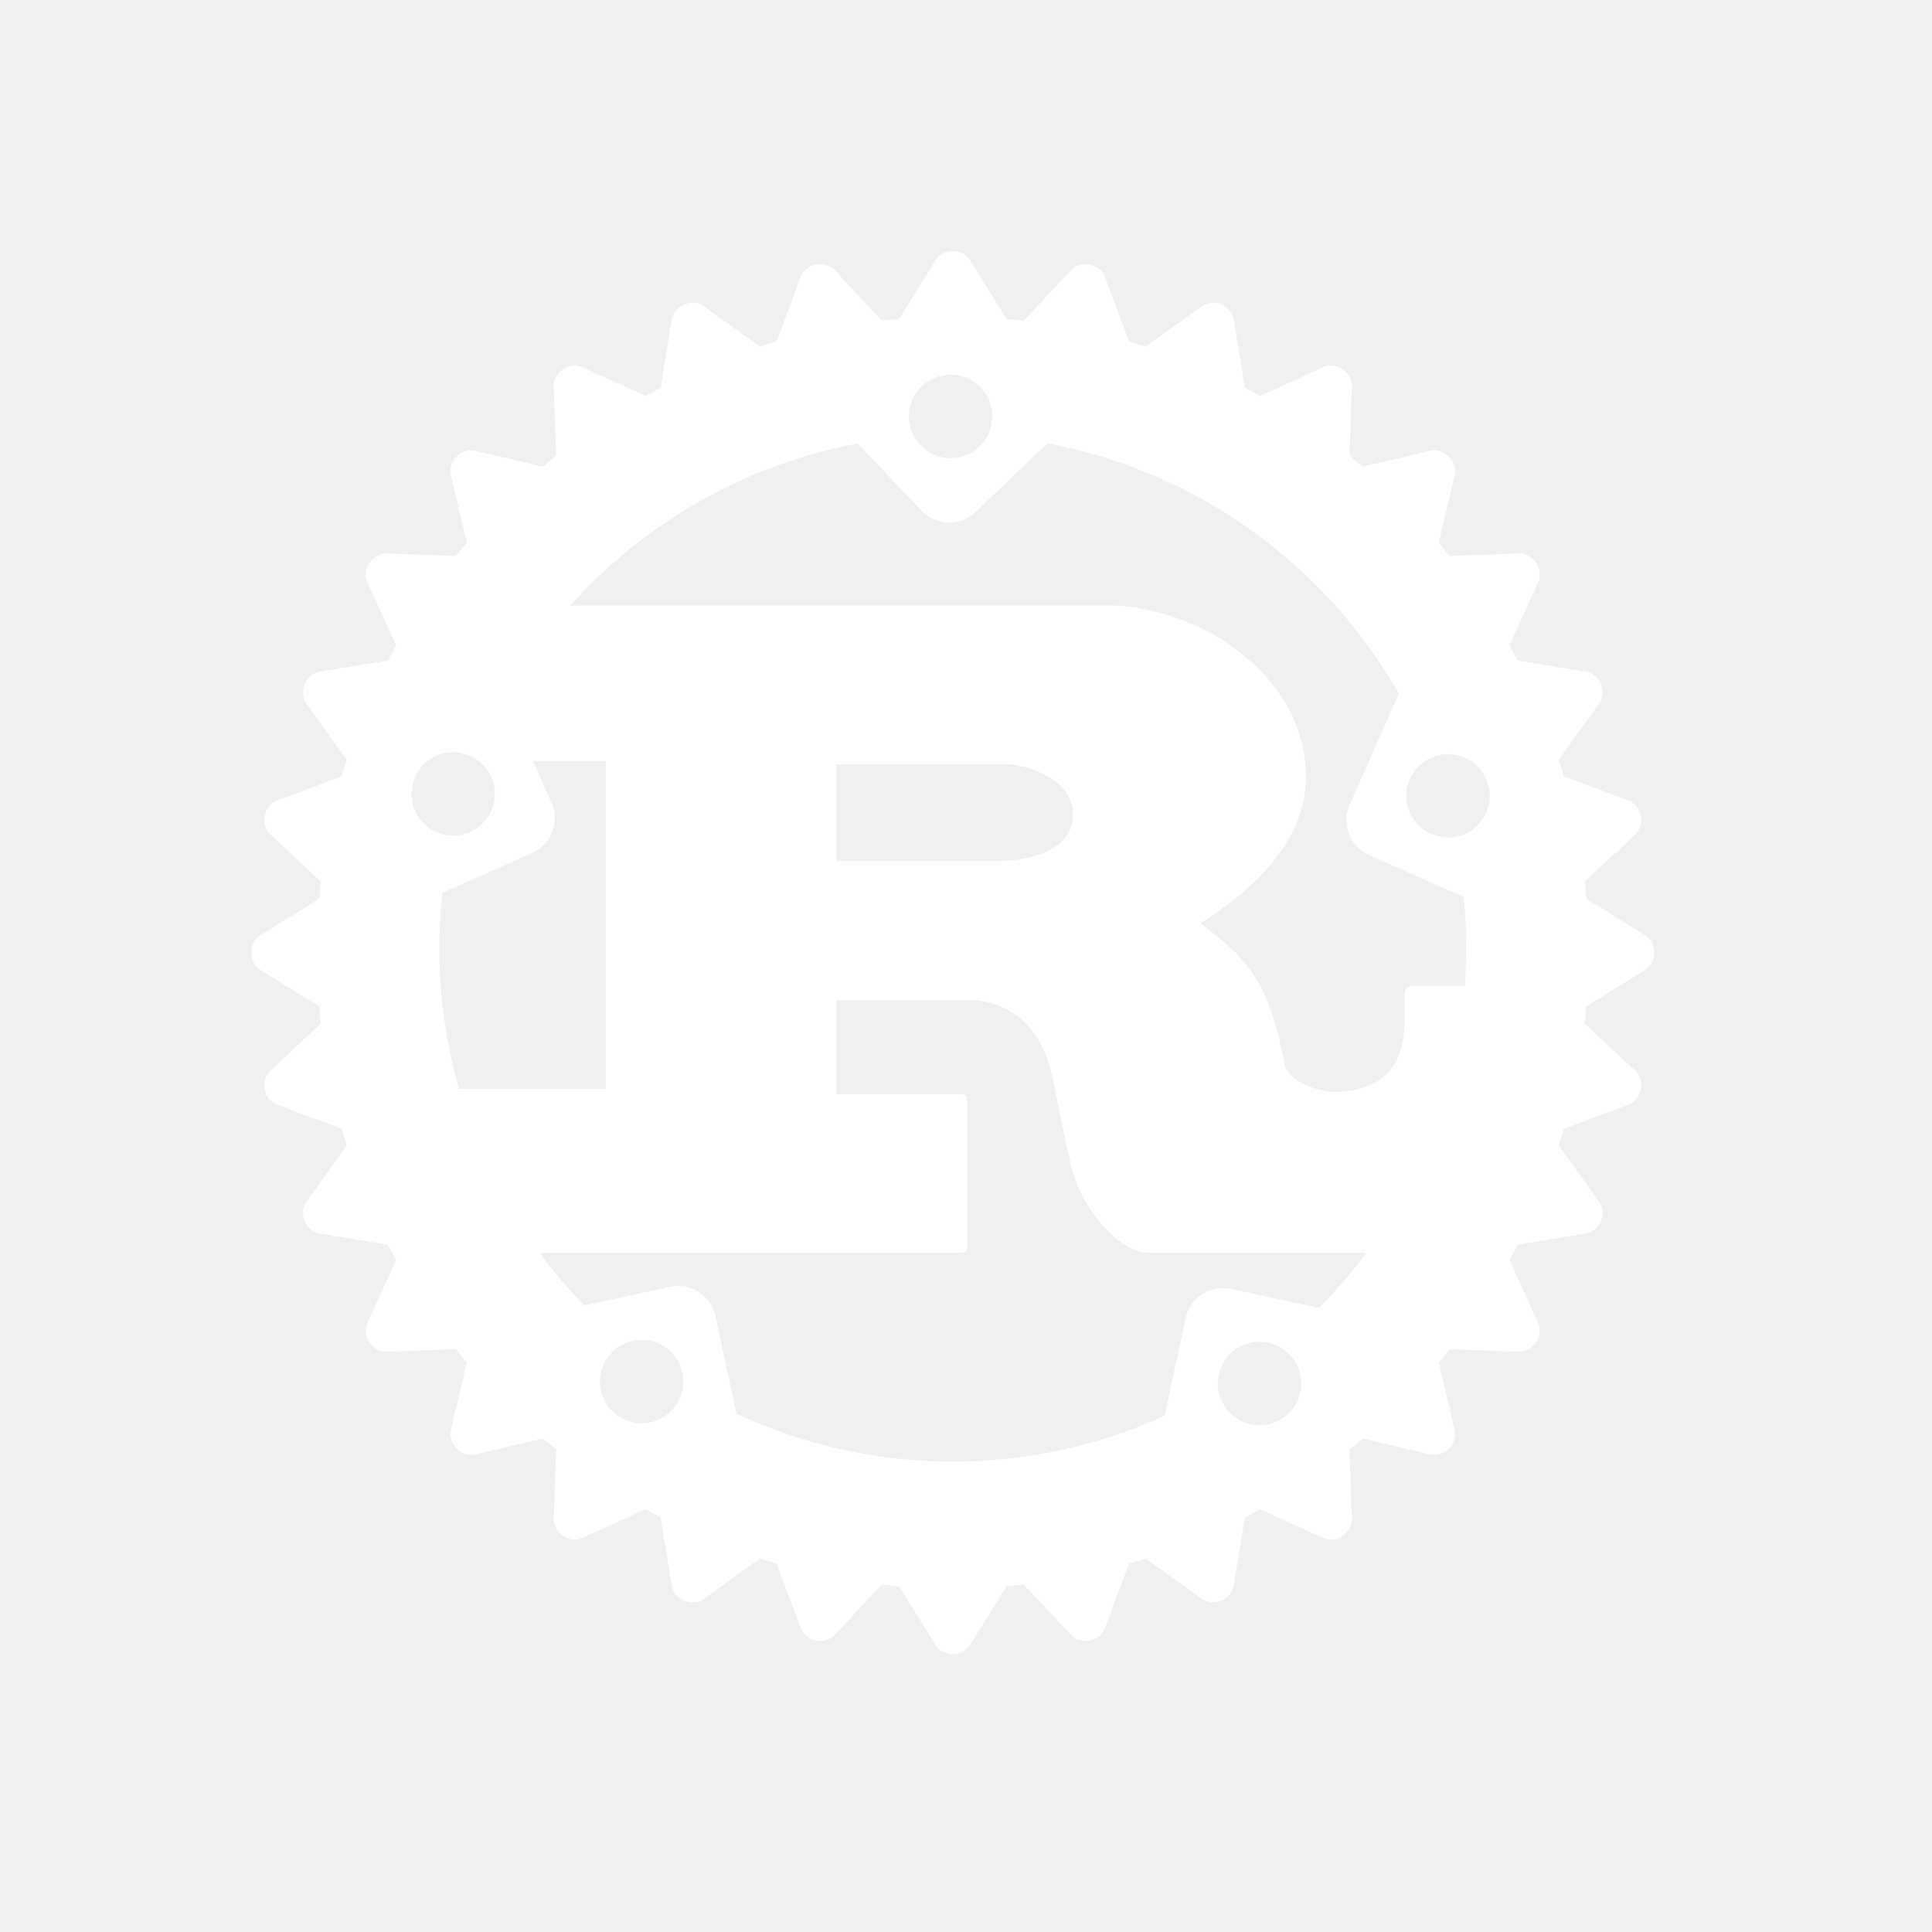
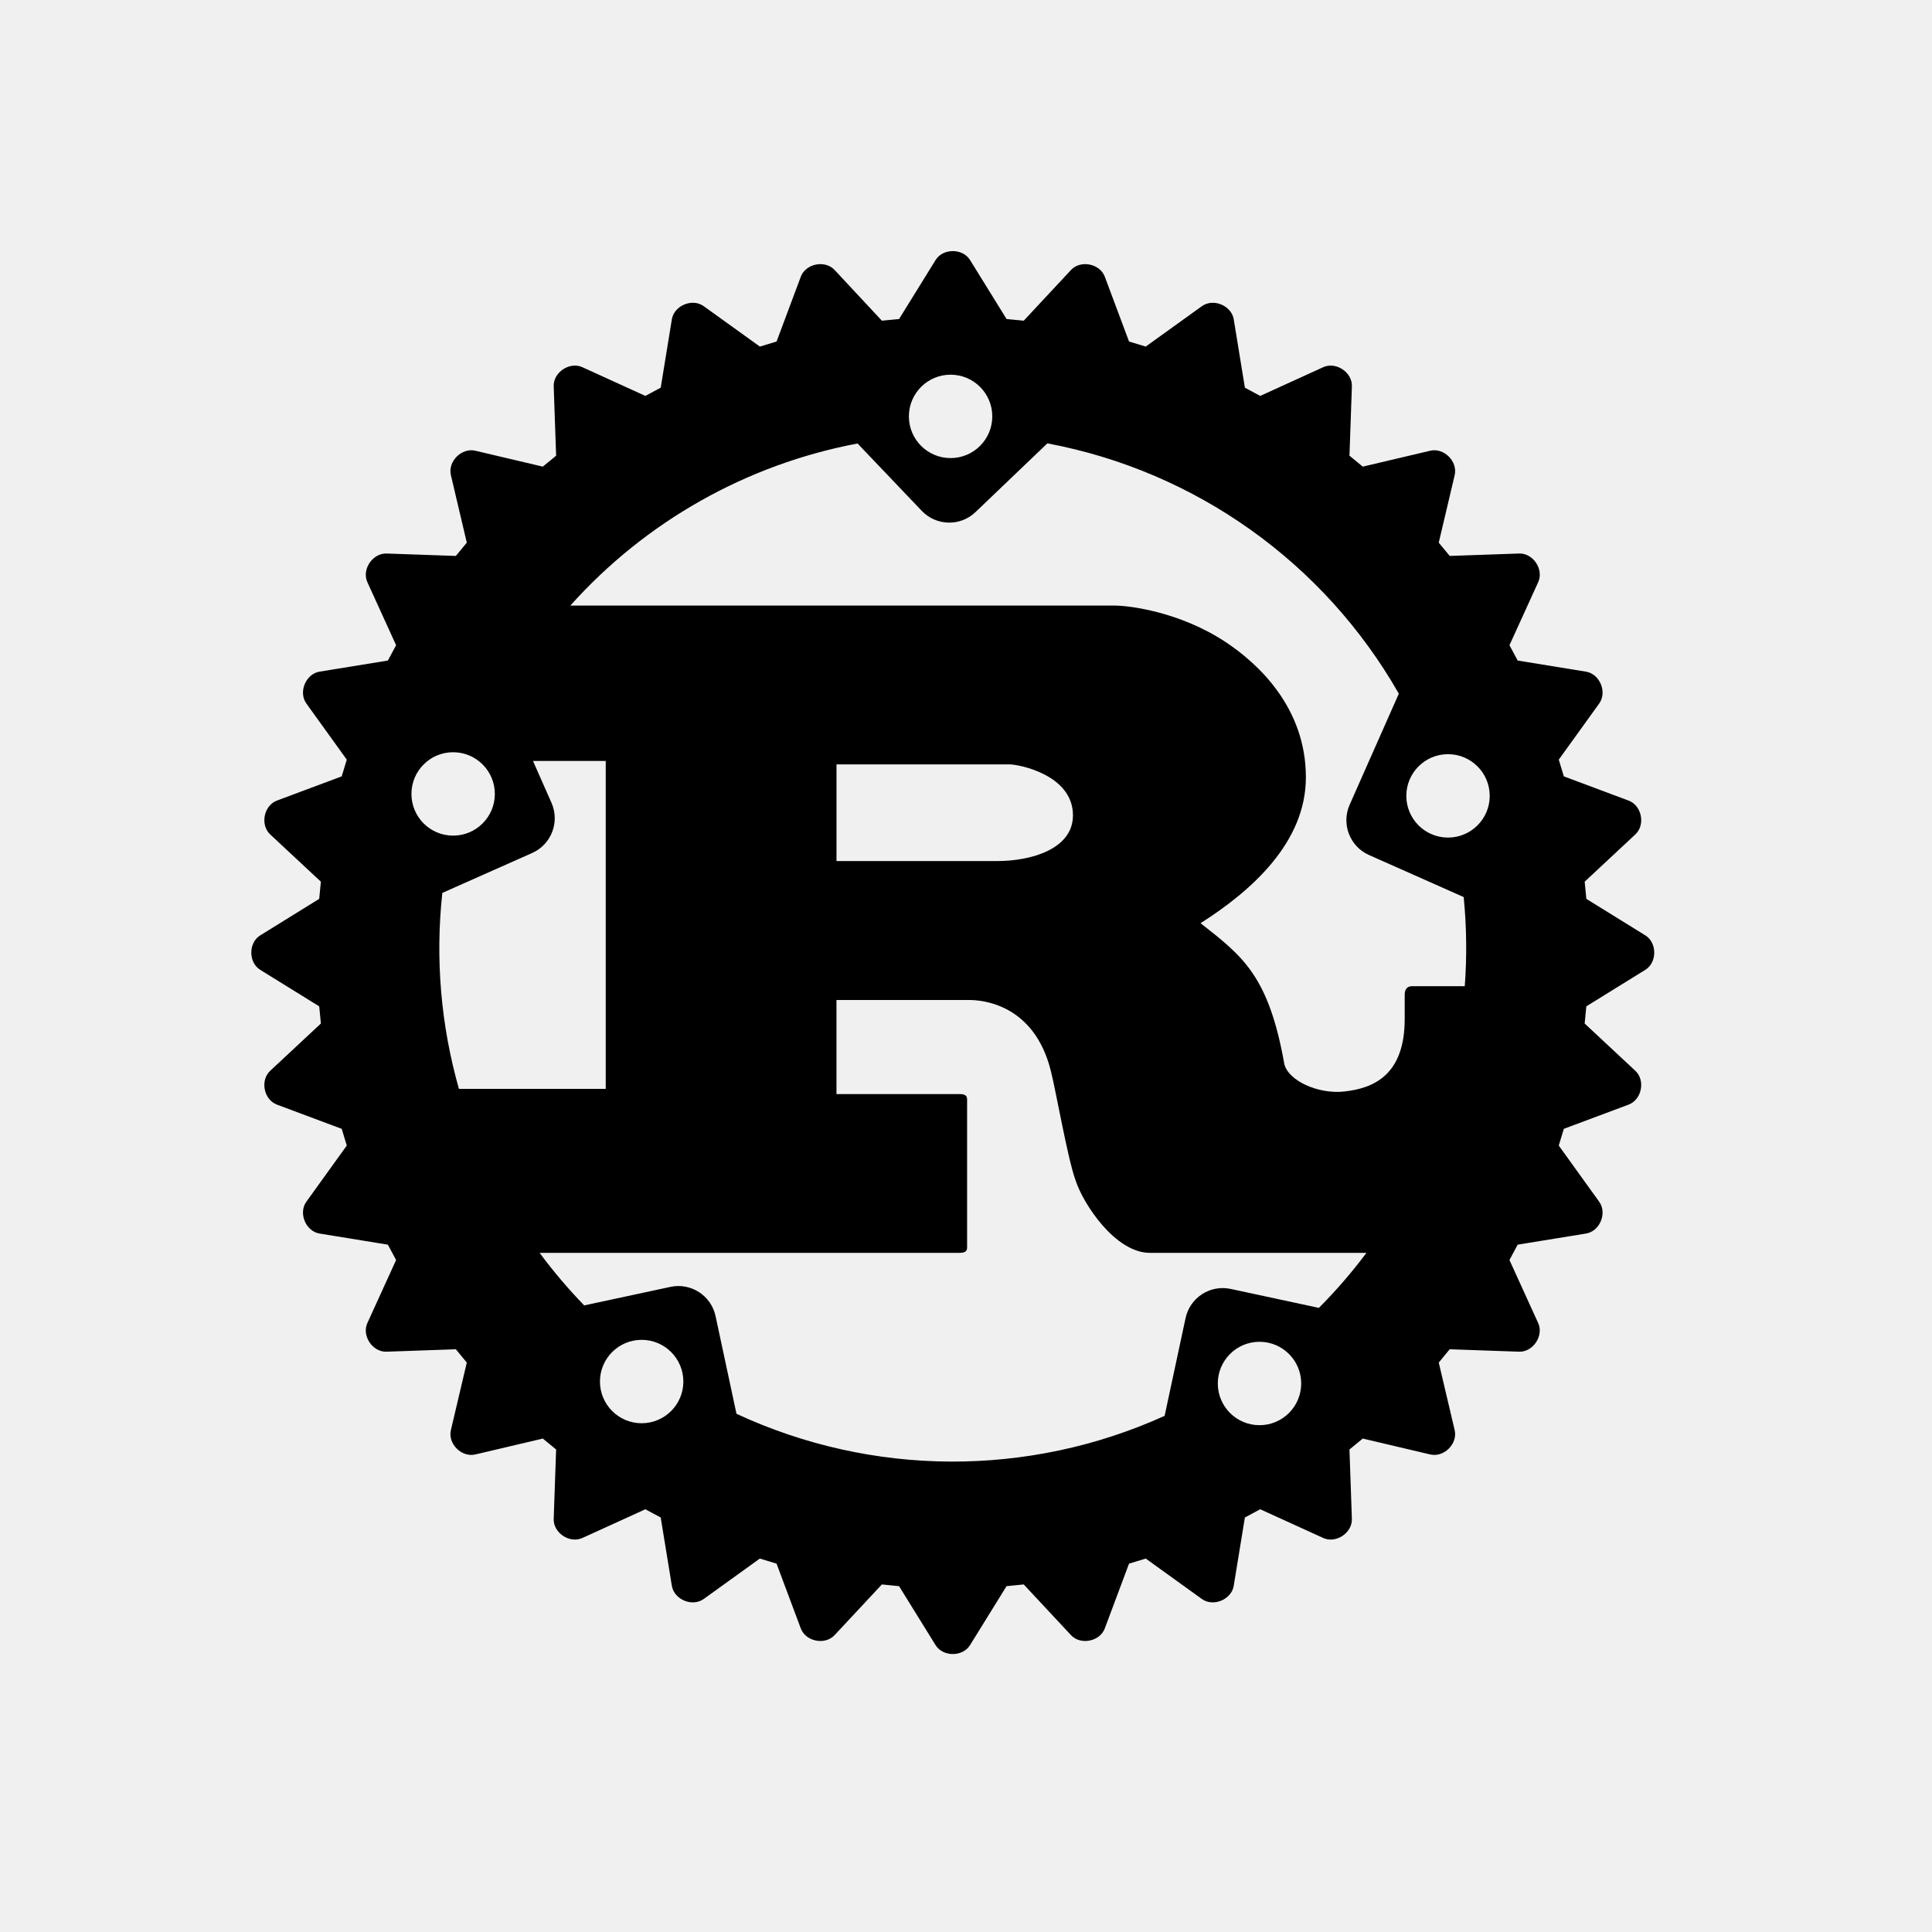
<svg xmlns="http://www.w3.org/2000/svg" x="0px" y="0px" width="144px" height="144px" viewbox="0 0 144 144">
-   <path d="M67.743 31.035a3.108 3.108 0 0 1 6.216 0a3.108 3.108 0 0 1 -6.216 0M30.666 59.175a3.108 3.108 0 0 1 6.216 0a3.108 3.108 0 0 1 -6.216 0m74.153.145a3.108 3.108 0 0 1 6.216 0a3.108 3.108 0 0 1 -6.216 0M39.663 63.578c1.43-.635 2.076-2.311 1.441-3.744l-1.379-3.118h5.423V81.16H34.207a38.265 38.265 0 0 1 -1.239-14.607zm22.685 0.601v-7.205h12.914c.667 0 4.71.771 4.71 3.794c0 2.51-3.101 3.41-5.651 3.41zM44.717 102.972a3.108 3.108 0 0 1 6.216 0a3.108 3.108 0 0 1 -6.216 0m46.051.145a3.108 3.108 0 0 1 6.216 0a3.108 3.108 0 0 1 -6.216 0m.961-7.048c-1.531-.328-3.037.646-3.365 2.18l-1.56 7.28a38.265 38.265 0 0 1 -31.911-.153l-1.559-7.28c-.328-1.532-1.834-2.508-3.364-2.179l-6.427 1.38a38.265 38.265 0 0 1 -3.323 -3.917h31.272c.354 0 .59-.064.59-.386V81.932c0-.322-.236-.386-.59-.386h-9.146v-7.012h9.892c.903 0 4.828.258 6.083 5.275.393 1.543 1.256 6.562 1.846 8.169.588 1.802 2.982 5.402 5.533 5.402h16.146a38.265 38.265 0 0 1 -3.544 4.102zm17.365-29.207a38.265 38.265 0 0 1 .081 6.643 h-3.926c-.393 0-.551.258-.551.643v1.803c0 4.244-2.393 5.167-4.49 5.402-1.997 .225-4.211-.836-4.484-2.058-1.178-6.626-3.141-8.041-6.241-10.486 3.847-2.443,7.85-6.047 7.85-10.871 0-5.209-3.571-8.49-6.005-10.099-3.415-2.251-7.196-2.702-8.216-2.702H42.509a38.265 38.265 0 0 1 21.408-12.082l4.786 5.021c1.082 1.133 2.874 1.175 4.006.092l5.355-5.122a38.265 38.265 0 0 1 26.196 18.657l-3.666 8.28c-.633 1.433.013 3.109 1.442 3.744zm9.143.134-.125-1.28 3.776-3.522c.768-.716.481-2.157-.501-2.523l-4.827-1.805-.378-1.246 3.011-4.182c.614-.85.05-2.207-.984-2.377l-5.09-.828-.612-1.143 2.139-4.695c.438-.956-.376-2.179-1.428-2.139l-5.166.18-.816-.99 1.187-5.032c.24-1.022-.797-2.06-1.819-1.82l-5.031 1.186-.992-.816.181-5.166c.04-1.046-1.184-1.863-2.138-1.429l-4.694 2.14-1.143-.613-.83-5.091c-.168-1.032-1.526-1.596-2.376-.984l-4.185 3.011-1.244-.377-1.805-4.828c-.366-.984-1.808-1.267-2.522-.503l-3.522 3.779-1.28-.125-2.72-4.395c-.55-.89-2.023-.89-2.571 0l-2.72 4.395-1.281.125-3.523-3.779c-.714-.764-2.156-.481-2.522.503l-1.805 4.828-1.245.377-4.184-3.011c-.85-.614-2.209-.048-2.377.984l-.83 5.091-1.143.613-4.694-2.14c-.954-.436-2.178.383-2.138 1.429l.18 5.166-.992.816-5.031-1.186c-1.022-.238-2.06.798-1.82 1.82l1.185 5.032-.814.99-5.166-.18c-1.042-.03-1.863 1.183-1.429 2.139l2.14 4.695-.613 1.143-5.09.828c-1.034.168-1.594 1.527-.984 2.377l3.011 4.182-.378 1.246-4.828 1.805c-.98.366-1.267 1.807-.501 2.523l3.777 3.522-.125 1.28-4.394 2.72c-.89.55-.89 2.023 0 2.571l4.394 2.72.125 1.28-3.777 3.523c-.766.714-.479 2.154.501 2.522l4.828 1.805.378 1.246-3.011 4.183c-.612.852-.049 2.21.985 2.376l5.089.828.613 1.145-2.14 4.693c-.436.954.387 2.181 1.429 2.139l5.164-.181.816.992-1.185 5.033c-.24 1.02.798 2.056 1.82 1.816l5.031-1.185.992.814-.18 5.167c-.04 1.046 1.184 1.864 2.138 1.428l4.694-2.139 1.143.613.83 5.088c.168 1.036 1.527 1.596 2.377.986l4.182-3.013 1.246.379 1.805 4.826c.366.98 1.808 1.269 2.522.501l3.523-3.777 1.281.128 2.72 4.394c.548.886 2.021.888 2.571 0l2.72-4.394 1.28-.128 3.522 3.777c.714.768 2.156.479 2.522-.501l1.805-4.826 1.246-.379 4.183 3.013c.85.61 2.208.048 2.376-.986l.83-5.088 1.143-.613 4.694 2.139c.954.436 2.176-.38 2.138-1.428l-.18-5.167.991-.814 5.031 1.185c1.022.24 2.059-.796 1.819-1.816l-1.185-5.033.814-.992 5.166.181c1.042.042 1.866-1.185 1.428-2.139l-2.139-4.693.612-1.145 5.09-.828c1.036-.166 1.598-1.524.984-2.376l-3.011-4.183.378-1.246 4.827-1.805c.982-.368 1.269-1.808.501-2.522l-3.776-3.523.125-1.28 4.394-2.72c.89-.548.891-2.021.001-2.571z" fill="#FFF" />
+   <path d="M67.743 31.035a3.108 3.108 0 0 1 6.216 0a3.108 3.108 0 0 1 -6.216 0M30.666 59.175a3.108 3.108 0 0 1 6.216 0a3.108 3.108 0 0 1 -6.216 0m74.153.145a3.108 3.108 0 0 1 6.216 0a3.108 3.108 0 0 1 -6.216 0M39.663 63.578c1.43-.635 2.076-2.311 1.441-3.744l-1.379-3.118h5.423V81.16H34.207a38.265 38.265 0 0 1 -1.239-14.607zm22.685 0.601v-7.205h12.914c.667 0 4.71.771 4.71 3.794c0 2.51-3.101 3.41-5.651 3.41zM44.717 102.972a3.108 3.108 0 0 1 6.216 0a3.108 3.108 0 0 1 -6.216 0m46.051.145a3.108 3.108 0 0 1 6.216 0a3.108 3.108 0 0 1 -6.216 0m.961-7.048c-1.531-.328-3.037.646-3.365 2.18l-1.56 7.28a38.265 38.265 0 0 1 -31.911-.153l-1.559-7.28c-.328-1.532-1.834-2.508-3.364-2.179l-6.427 1.38a38.265 38.265 0 0 1 -3.323 -3.917h31.272c.354 0 .59-.064.59-.386V81.932c0-.322-.236-.386-.59-.386h-9.146v-7.012h9.892c.903 0 4.828.258 6.083 5.275.393 1.543 1.256 6.562 1.846 8.169.588 1.802 2.982 5.402 5.533 5.402h16.146a38.265 38.265 0 0 1 -3.544 4.102zm17.365-29.207a38.265 38.265 0 0 1 .081 6.643 h-3.926c-.393 0-.551.258-.551.643v1.803c0 4.244-2.393 5.167-4.49 5.402-1.997 .225-4.211-.836-4.484-2.058-1.178-6.626-3.141-8.041-6.241-10.486 3.847-2.443,7.85-6.047 7.85-10.871 0-5.209-3.571-8.49-6.005-10.099-3.415-2.251-7.196-2.702-8.216-2.702H42.509a38.265 38.265 0 0 1 21.408-12.082l4.786 5.021c1.082 1.133 2.874 1.175 4.006.092l5.355-5.122a38.265 38.265 0 0 1 26.196 18.657l-3.666 8.28c-.633 1.433.013 3.109 1.442 3.744zm9.143.134-.125-1.28 3.776-3.522c.768-.716.481-2.157-.501-2.523l-4.827-1.805-.378-1.246 3.011-4.182c.614-.85.05-2.207-.984-2.377l-5.09-.828-.612-1.143 2.139-4.695c.438-.956-.376-2.179-1.428-2.139l-5.166.18-.816-.99 1.187-5.032c.24-1.022-.797-2.06-1.819-1.82l-5.031 1.186-.992-.816.181-5.166c.04-1.046-1.184-1.863-2.138-1.429l-4.694 2.14-1.143-.613-.83-5.091c-.168-1.032-1.526-1.596-2.376-.984l-4.185 3.011-1.244-.377-1.805-4.828c-.366-.984-1.808-1.267-2.522-.503l-3.522 3.779-1.28-.125-2.72-4.395c-.55-.89-2.023-.89-2.571 0l-2.72 4.395-1.281.125-3.523-3.779c-.714-.764-2.156-.481-2.522.503l-1.805 4.828-1.245.377-4.184-3.011c-.85-.614-2.209-.048-2.377.984l-.83 5.091-1.143.613-4.694-2.14c-.954-.436-2.178.383-2.138 1.429l.18 5.166-.992.816-5.031-1.186c-1.022-.238-2.06.798-1.82 1.82l1.185 5.032-.814.99-5.166-.18c-1.042-.03-1.863 1.183-1.429 2.139l2.14 4.695-.613 1.143-5.09.828c-1.034.168-1.594 1.527-.984 2.377l3.011 4.182-.378 1.246-4.828 1.805c-.98.366-1.267 1.807-.501 2.523l3.777 3.522-.125 1.28-4.394 2.72c-.89.55-.89 2.023 0 2.571l4.394 2.72.125 1.28-3.777 3.523c-.766.714-.479 2.154.501 2.522l4.828 1.805.378 1.246-3.011 4.183c-.612.852-.049 2.21.985 2.376l5.089.828.613 1.145-2.14 4.693c-.436.954.387 2.181 1.429 2.139l5.164-.181.816.992-1.185 5.033c-.24 1.02.798 2.056 1.82 1.816l5.031-1.185.992.814-.18 5.167c-.04 1.046 1.184 1.864 2.138 1.428l4.694-2.139 1.143.613.83 5.088c.168 1.036 1.527 1.596 2.377.986l4.182-3.013 1.246.379 1.805 4.826c.366.98 1.808 1.269 2.522.501l3.523-3.777 1.281.128 2.72 4.394c.548.886 2.021.888 2.571 0l2.72-4.394 1.28-.128 3.522 3.777c.714.768 2.156.479 2.522-.501l1.805-4.826 1.246-.379 4.183 3.013c.85.61 2.208.048 2.376-.986l.83-5.088 1.143-.613 4.694 2.139c.954.436 2.176-.38 2.138-1.428l-.18-5.167.991-.814 5.031 1.185c1.022.24 2.059-.796 1.819-1.816l-1.185-5.033.814-.992 5.166.181c1.042.042 1.866-1.185 1.428-2.139l-2.139-4.693.612-1.145 5.09-.828c1.036-.166 1.598-1.524.984-2.376l-3.011-4.183.378-1.246 4.827-1.805c.982-.368 1.269-1.808.501-2.522l-3.776-3.523.125-1.28 4.394-2.72c.89-.548.891-2.021.001-2.571z" />
</svg>
